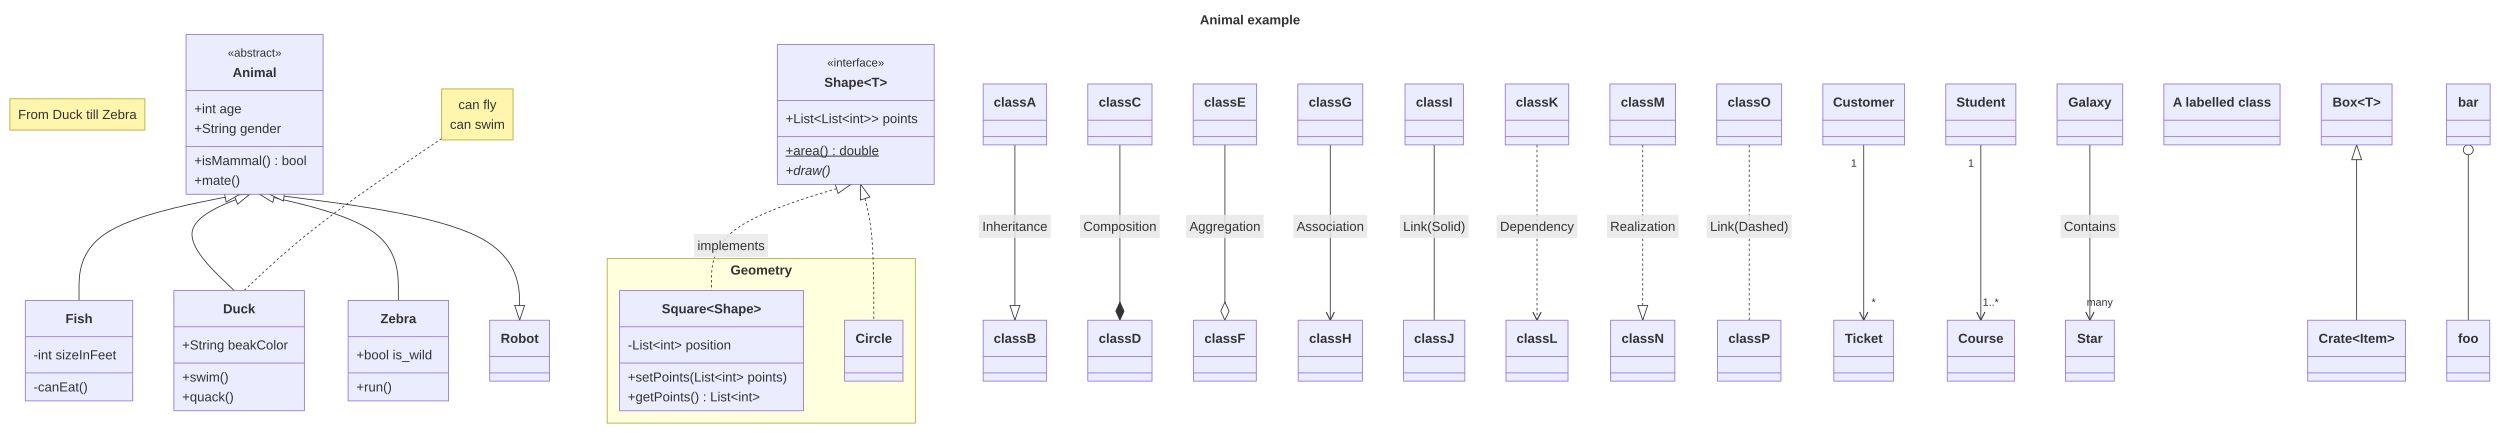
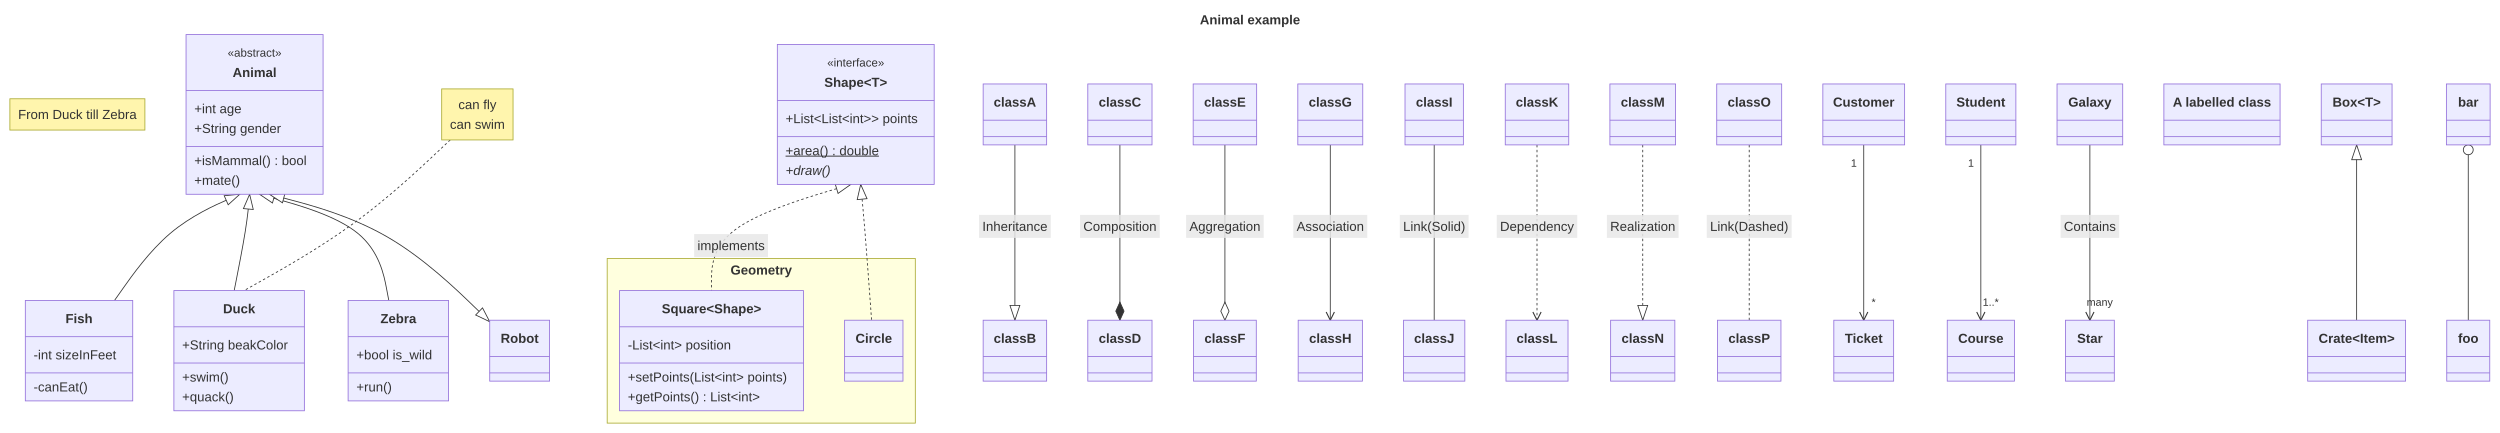
<svg xmlns="http://www.w3.org/2000/svg" id="mermaid" class="classDiagram" width="3036.97" height="526" viewBox="-2988.91 -42 3036.97 526" role="graphics-document document" aria-roledescription="classDiagram">
  <style>#mermaid{font-family:"trebuchet ms",verdana,arial,sans-serif;font-size:16px;fill:#333;}#mermaid .cls{fill:#ECECFF;stroke:#9370DB;stroke-width:1px;}#mermaid .div{stroke:#9370DB;stroke-width:1px;}#mermaid .rel{fill:none;stroke:#333;stroke-width:1px;}#mermaid .rel.dot{stroke-dasharray:3,3;}#mermaid .lbl{fill:#e8e8e8;opacity:0.85;}#mermaid .card{font-size:13px;}#mermaid .ns{fill:#ffffde;stroke:#aaaa33;stroke-width:1px;}#mermaid .note{fill:#fff5ad;stroke:#aaaa33;stroke-width:1px;}#mermaid .static{text-decoration:underline;}#mermaid .abstract{font-style:italic;}#mermaid .title{font-weight:bold;}#mermaid .ann{font-size:14px;}</style>
  <rect x="-2988.91" y="-42" width="3036.97" height="526" fill="white" />
  <defs>
    <marker id="cl-ext-s" viewBox="0 0 20 14" refX="1" refY="7" markerWidth="20" markerHeight="14" markerUnits="userSpaceOnUse" orient="auto">
      <path d="M1,7 L19,1 L19,13 z" fill="#fff" stroke="#333" />
    </marker>
    <marker id="cl-ext-e" viewBox="0 0 20 14" refX="19" refY="7" markerWidth="20" markerHeight="14" markerUnits="userSpaceOnUse" orient="auto">
      <path d="M19,7 L1,1 L1,13 z" fill="#fff" stroke="#333" />
    </marker>
    <marker id="cl-comp-s" viewBox="0 0 24 12" refX="1" refY="6" markerWidth="24" markerHeight="12" markerUnits="userSpaceOnUse" orient="auto">
      <path d="M1,6 L12,1 L23,6 L12,11 z" fill="#333" stroke="#333" />
    </marker>
    <marker id="cl-comp-e" viewBox="0 0 24 12" refX="23" refY="6" markerWidth="24" markerHeight="12" markerUnits="userSpaceOnUse" orient="auto">
      <path d="M1,6 L12,1 L23,6 L12,11 z" fill="#333" stroke="#333" />
    </marker>
    <marker id="cl-agg-s" viewBox="0 0 24 12" refX="1" refY="6" markerWidth="24" markerHeight="12" markerUnits="userSpaceOnUse" orient="auto">
      <path d="M1,6 L12,1 L23,6 L12,11 z" fill="#fff" stroke="#333" />
    </marker>
    <marker id="cl-agg-e" viewBox="0 0 24 12" refX="23" refY="6" markerWidth="24" markerHeight="12" markerUnits="userSpaceOnUse" orient="auto">
      <path d="M1,6 L12,1 L23,6 L12,11 z" fill="#fff" stroke="#333" />
    </marker>
    <marker id="cl-arrow-s" viewBox="0 0 12 12" refX="1" refY="6" markerWidth="12" markerHeight="12" markerUnits="userSpaceOnUse" orient="auto">
      <path d="M11,1 L1,6 L11,11" fill="none" stroke="#333" stroke-width="1.3" />
    </marker>
    <marker id="cl-arrow-e" viewBox="0 0 12 12" refX="11" refY="6" markerWidth="12" markerHeight="12" markerUnits="userSpaceOnUse" orient="auto">
      <path d="M1,1 L11,6 L1,11" fill="none" stroke="#333" stroke-width="1.3" />
    </marker>
    <marker id="cl-lolli-s" viewBox="0 0 14 14" refX="1" refY="7" markerWidth="14" markerHeight="14" markerUnits="userSpaceOnUse" orient="auto">
      <circle cx="7" cy="7" r="6" fill="#fff" stroke="#333" />
    </marker>
    <marker id="cl-lolli-e" viewBox="0 0 14 14" refX="13" refY="7" markerWidth="14" markerHeight="14" markerUnits="userSpaceOnUse" orient="auto">
      <circle cx="7" cy="7" r="6" fill="#fff" stroke="#333" />
    </marker>
  </defs>
  <text class="title" x="-1470.43" y="-18" text-anchor="middle" dominant-baseline="central">Animal example</text>
  <rect class="ns" x="-2251.3" y="272" width="374.3" height="200" />
  <text class="title" x="-2064.15" y="286" text-anchor="middle" dominant-baseline="central">Geometry</text>
-   <path class="rel" d="M-2685.66,194L-2702.33,200.5C-2719,207 -2752.33,220 -2755.46,239.5C-2758.59,259 -2731.51,285 -2717.96,298L-2704.42,311" marker-start="url(#cl-ext-s)" />
-   <path class="rel dot" d="M-2452.34,126.3L-2478.64,144.09C-2504.94,161.87 -2557.54,197.43 -2597.55,228.22C-2637.57,259 -2665,285 -2678.71,298L-2692.42,311" />
-   <path class="rel" d="M-2697.66,194L-2730.21,200.5C-2762.75,207 -2827.83,220 -2860.37,241.5C-2892.91,263 -2892.91,293 -2892.91,308L-2892.91,323" marker-start="url(#cl-ext-s)" />
-   <path class="rel" d="M-2673.66,194L-2645.55,200.5C-2617.45,207 -2561.23,220 -2533.12,241.5C-2505.01,263 -2505.01,293 -2505.01,308L-2505.01,323" marker-start="url(#cl-ext-s)" />
+   <path class="rel" d="M-2685.66,194L-2686.23,200.5C-2686.79,207 -2687.92,220 -2691.04,239.5C-2694.17,259 -2699.3,285 -2701.86,298L-2704.42,311" marker-start="url(#cl-ext-s)" />
+   <path class="rel dot" d="M-2441.99,128L-2460.61,145.5C-2479.23,163 -2516.47,198 -2558.21,228.5C-2599.95,259 -2646.19,285 -2669.31,298L-2692.42,311" />
+   <path class="rel" d="M-2697.66,194L-2712.43,200.5C-2727.21,207 -2756.75,220 -2782.11,241.5C-2807.47,263 -2828.66,293 -2839.25,308L-2849.84,323" marker-start="url(#cl-ext-s)" />
+   <path class="rel" d="M-2673.66,194L-2650.34,200.5C-2627.01,207 -2580.36,220 -2554.19,241.5C-2528.01,263 -2522.31,293 -2519.46,308L-2516.6,323" marker-start="url(#cl-ext-s)" />
  <path class="rel dot" d="M-1955.35,182L-1983.56,190.5C-2011.77,199 -2068.18,216 -2096.39,237.5C-2124.59,259 -2124.59,285 -2124.59,298L-2124.59,311" marker-start="url(#cl-ext-s)" />
  <rect class="lbl" x="-2145.69" y="242.3" width="89.79" height="28" />
  <text x="-2100.79" y="256.3" text-anchor="middle" dominant-baseline="central">implements</text>
-   <path class="rel dot" d="M-1943.35,182L-1940.7,190.5C-1938.05,199 -1932.74,216 -1930.09,243.5C-1927.44,271 -1927.44,309 -1927.44,328L-1927.44,347" marker-start="url(#cl-ext-s)" />
+   <path class="rel dot" d="M-1943.35,182L-1942.53,190.5C-1941.7,199 -1940.05,216 -1937.84,243.5C-1935.64,271 -1932.88,309 -1931.5,328L-1930.12,347" marker-start="url(#cl-ext-s)" />
  <path class="rel" d="M-1756.02,134L-1756.02,347" marker-end="url(#cl-ext-e)" />
  <rect class="lbl" x="-1799.6" y="219" width="87.15" height="28" />
  <text x="-1756.02" y="233" text-anchor="middle" dominant-baseline="central">Inheritance</text>
  <path class="rel" d="M-1628.46,134L-1628.46,347" marker-end="url(#cl-comp-e)" />
  <rect class="lbl" x="-1676.92" y="219" width="96.91" height="28" />
  <text x="-1628.46" y="233" text-anchor="middle" dominant-baseline="central">Composition</text>
  <path class="rel" d="M-1500.9,134L-1500.9,347" marker-end="url(#cl-agg-e)" />
  <rect class="lbl" x="-1548.04" y="219" width="94.27" height="28" />
  <text x="-1500.9" y="233" text-anchor="middle" dominant-baseline="central">Aggregation</text>
  <path class="rel" d="M-1372.9,134L-1372.9,347" marker-end="url(#cl-arrow-e)" />
  <rect class="lbl" x="-1417.8" y="219" width="89.81" height="28" />
  <text x="-1372.9" y="233" text-anchor="middle" dominant-baseline="central">Association</text>
  <path class="rel" d="M-1246.67,134L-1246.67,347" />
  <rect class="lbl" x="-1288.46" y="219" width="83.57" height="28" />
  <text x="-1246.67" y="233" text-anchor="middle" dominant-baseline="central">Link(Solid)</text>
  <path class="rel dot" d="M-1121.78,134L-1121.78,347" marker-end="url(#cl-arrow-e)" />
  <rect class="lbl" x="-1170.69" y="219" width="97.82" height="28" />
  <text x="-1121.78" y="233" text-anchor="middle" dominant-baseline="central">Dependency</text>
  <path class="rel dot" d="M-993.33,134L-993.33,347" marker-end="url(#cl-ext-e)" />
  <rect class="lbl" x="-1036.9" y="219" width="87.14" height="28" />
  <text x="-993.33" y="233" text-anchor="middle" dominant-baseline="central">Realization</text>
  <path class="rel dot" d="M-863.99,134L-863.99,347" />
  <rect class="lbl" x="-915.56" y="219" width="103.14" height="28" />
  <text x="-863.99" y="233" text-anchor="middle" dominant-baseline="central">Link(Dashed)</text>
  <path class="rel" d="M-724.87,134L-724.87,347" marker-end="url(#cl-arrow-e)" />
  <text class="card" x="-736.87" y="156" text-anchor="middle" dominant-baseline="central">1</text>
  <text class="card" x="-712.87" y="325" text-anchor="middle" dominant-baseline="central">*</text>
  <path class="rel" d="M-582.62,134L-582.62,347" marker-end="url(#cl-arrow-e)" />
  <text class="card" x="-594.62" y="156" text-anchor="middle" dominant-baseline="central">1</text>
  <text class="card" x="-570.62" y="325" text-anchor="middle" dominant-baseline="central">1..*</text>
  <path class="rel" d="M-450.15,134L-450.15,347" marker-end="url(#cl-arrow-e)" />
  <text class="card" x="-438.15" y="325" text-anchor="middle" dominant-baseline="central">many</text>
  <rect class="lbl" x="-485.72" y="219" width="71.14" height="28" />
  <text x="-450.15" y="233" text-anchor="middle" dominant-baseline="central">Contains</text>
-   <path class="rel" d="M-2661.66,194L-2610.99,200.5C-2560.33,207 -2458.99,220 -2408.32,245.5C-2357.65,271 -2357.65,309 -2357.65,328L-2357.65,347" marker-start="url(#cl-ext-s)" marker-end="url(#cl-ext-e)" />
+   <path class="rel" d="M-2661.66,194L-2637.01,200.5C-2612.35,207 -2563.03,220 -2518.42,245.81C-2473.81,271.61 -2433.9,310.22 -2413.95,329.53L-2393.99,348.84" marker-start="url(#cl-ext-s)" marker-end="url(#cl-ext-e)" />
  <path class="rel" d="M-126.09,134L-126.09,347" marker-start="url(#cl-ext-s)" />
  <path class="rel" d="M9.5,134L9.5,347" marker-start="url(#cl-lolli-s)" />
  <rect class="note" x="-2976.91" y="78" width="164.02" height="38" />
  <text x="-2894.9" y="97" text-anchor="middle" dominant-baseline="central">From Duck till Zebra</text>
  <rect class="cls" x="-2762.9" y="0" width="166.46" height="194" />
  <text class="ann" x="-2679.66" y="22" text-anchor="middle" dominant-baseline="central">«abstract»</text>
  <text class="title" x="-2679.66" y="46" text-anchor="middle" dominant-baseline="central">Animal</text>
  <line class="div" x1="-2762.9" y1="68" x2="-2596.43" y2="68" />
  <text x="-2752.9" y="90" text-anchor="start" dominant-baseline="central">+int age</text>
  <text x="-2752.9" y="114" text-anchor="start" dominant-baseline="central">+String gender</text>
  <line class="div" x1="-2762.9" y1="136" x2="-2596.43" y2="136" />
  <text x="-2752.9" y="153" text-anchor="start" dominant-baseline="central">+isMammal() : bool</text>
  <text x="-2752.9" y="177" text-anchor="start" dominant-baseline="central">+mate()</text>
  <rect class="cls" x="-2777.67" y="311" width="158.5" height="146" />
  <text class="title" x="-2698.42" y="333" text-anchor="middle" dominant-baseline="central">Duck</text>
  <line class="div" x1="-2777.67" y1="355" x2="-2619.18" y2="355" />
  <text x="-2767.67" y="377" text-anchor="start" dominant-baseline="central">+String beakColor</text>
  <line class="div" x1="-2777.67" y1="399" x2="-2619.18" y2="399" />
  <text x="-2767.67" y="416" text-anchor="start" dominant-baseline="central">+swim()</text>
  <text x="-2767.67" y="440" text-anchor="start" dominant-baseline="central">+quack()</text>
  <rect class="note" x="-2452.34" y="66" width="86.67" height="62" />
  <text x="-2409" y="85" text-anchor="middle" dominant-baseline="central">can fly</text>
  <text x="-2409" y="109" text-anchor="middle" dominant-baseline="central">can swim</text>
  <rect class="cls" x="-2958.15" y="323" width="130.48" height="122" />
  <text class="title" x="-2892.91" y="345" text-anchor="middle" dominant-baseline="central">Fish</text>
  <line class="div" x1="-2958.15" y1="367" x2="-2827.67" y2="367" />
  <text x="-2948.15" y="389" text-anchor="start" dominant-baseline="central">-int sizeInFeet</text>
  <line class="div" x1="-2958.15" y1="411" x2="-2827.67" y2="411" />
  <text x="-2948.15" y="428" text-anchor="start" dominant-baseline="central">-canEat()</text>
  <rect class="cls" x="-2566.02" y="323" width="122.03" height="122" />
  <text class="title" x="-2505.01" y="345" text-anchor="middle" dominant-baseline="central">Zebra</text>
  <line class="div" x1="-2566.02" y1="367" x2="-2443.99" y2="367" />
  <text x="-2556.02" y="389" text-anchor="start" dominant-baseline="central">+bool is_wild</text>
  <line class="div" x1="-2566.02" y1="411" x2="-2443.99" y2="411" />
  <text x="-2556.02" y="428" text-anchor="start" dominant-baseline="central">+run()</text>
  <rect class="cls" x="-2044.62" y="12" width="190.54" height="170" />
  <text class="ann" x="-1949.35" y="34" text-anchor="middle" dominant-baseline="central">«interface»</text>
  <text class="title" x="-1949.35" y="58" text-anchor="middle" dominant-baseline="central">Shape&lt;T&gt;</text>
  <line class="div" x1="-2044.62" y1="80" x2="-1854.08" y2="80" />
  <text x="-2034.62" y="102" text-anchor="start" dominant-baseline="central">+List&lt;List&lt;int&gt;&gt; points</text>
  <line class="div" x1="-2044.62" y1="124" x2="-1854.08" y2="124" />
  <text class="static" x="-2034.62" y="141" text-anchor="start" dominant-baseline="central">+area() : double</text>
  <text class="abstract" x="-2034.62" y="165" text-anchor="start" dominant-baseline="central">+draw()</text>
  <rect class="cls" x="-2236.3" y="311" width="223.42" height="146" />
  <text class="title" x="-2124.59" y="333" text-anchor="middle" dominant-baseline="central">Square&lt;Shape&gt;</text>
  <line class="div" x1="-2236.3" y1="355" x2="-2012.88" y2="355" />
  <text x="-2226.3" y="377" text-anchor="start" dominant-baseline="central">-List&lt;int&gt; position</text>
  <line class="div" x1="-2236.3" y1="399" x2="-2012.88" y2="399" />
  <text x="-2226.3" y="416" text-anchor="start" dominant-baseline="central">+setPoints(List&lt;int&gt; points)</text>
  <text x="-2226.3" y="440" text-anchor="start" dominant-baseline="central">+getPoints() : List&lt;int&gt;</text>
  <rect class="cls" x="-1962.88" y="347" width="70.88" height="74" />
  <text class="title" x="-1927.44" y="369" text-anchor="middle" dominant-baseline="central">Circle</text>
  <line class="div" x1="-1962.88" y1="391" x2="-1892" y2="391" />
  <line class="div" x1="-1962.88" y1="411" x2="-1892" y2="411" />
  <rect class="cls" x="-1794.58" y="60" width="77.12" height="74" />
  <text class="title" x="-1756.02" y="82" text-anchor="middle" dominant-baseline="central">classA</text>
  <line class="div" x1="-1794.58" y1="104" x2="-1717.46" y2="104" />
  <line class="div" x1="-1794.58" y1="124" x2="-1717.46" y2="124" />
  <rect class="cls" x="-1794.58" y="347" width="77.12" height="74" />
  <text class="title" x="-1756.02" y="369" text-anchor="middle" dominant-baseline="central">classB</text>
  <line class="div" x1="-1794.58" y1="391" x2="-1717.46" y2="391" />
  <line class="div" x1="-1794.58" y1="411" x2="-1717.46" y2="411" />
  <rect class="cls" x="-1667.46" y="60" width="78" height="74" />
  <text class="title" x="-1628.46" y="82" text-anchor="middle" dominant-baseline="central">classC</text>
  <line class="div" x1="-1667.46" y1="104" x2="-1589.46" y2="104" />
  <line class="div" x1="-1667.46" y1="124" x2="-1589.46" y2="124" />
  <rect class="cls" x="-1667.46" y="347" width="78" height="74" />
  <text class="title" x="-1628.46" y="369" text-anchor="middle" dominant-baseline="central">classD</text>
  <line class="div" x1="-1667.46" y1="391" x2="-1589.46" y2="391" />
  <line class="div" x1="-1667.46" y1="411" x2="-1589.46" y2="411" />
  <rect class="cls" x="-1539.46" y="60" width="77.12" height="74" />
  <text class="title" x="-1500.9" y="82" text-anchor="middle" dominant-baseline="central">classE</text>
  <line class="div" x1="-1539.46" y1="104" x2="-1462.34" y2="104" />
  <line class="div" x1="-1539.46" y1="124" x2="-1462.34" y2="124" />
  <rect class="cls" x="-1539.02" y="347" width="76.22" height="74" />
  <text class="title" x="-1500.9" y="369" text-anchor="middle" dominant-baseline="central">classF</text>
  <line class="div" x1="-1539.02" y1="391" x2="-1462.79" y2="391" />
  <line class="div" x1="-1539.02" y1="411" x2="-1462.79" y2="411" />
  <rect class="cls" x="-1412.34" y="60" width="78.9" height="74" />
  <text class="title" x="-1372.9" y="82" text-anchor="middle" dominant-baseline="central">classG</text>
  <line class="div" x1="-1412.34" y1="104" x2="-1333.45" y2="104" />
  <line class="div" x1="-1412.34" y1="124" x2="-1333.45" y2="124" />
  <rect class="cls" x="-1411.9" y="347" width="78" height="74" />
  <text class="title" x="-1372.9" y="369" text-anchor="middle" dominant-baseline="central">classH</text>
  <line class="div" x1="-1411.9" y1="391" x2="-1333.9" y2="391" />
  <line class="div" x1="-1411.9" y1="411" x2="-1333.9" y2="411" />
  <rect class="cls" x="-1282.12" y="60" width="70.9" height="74" />
  <text class="title" x="-1246.67" y="82" text-anchor="middle" dominant-baseline="central">classI</text>
  <line class="div" x1="-1282.12" y1="104" x2="-1211.22" y2="104" />
  <line class="div" x1="-1282.12" y1="124" x2="-1211.22" y2="124" />
  <rect class="cls" x="-1283.9" y="347" width="74.45" height="74" />
  <text class="title" x="-1246.67" y="369" text-anchor="middle" dominant-baseline="central">classJ</text>
  <line class="div" x1="-1283.9" y1="391" x2="-1209.45" y2="391" />
  <line class="div" x1="-1283.9" y1="411" x2="-1209.45" y2="411" />
  <rect class="cls" x="-1160.34" y="60" width="77.12" height="74" />
  <text class="title" x="-1121.78" y="82" text-anchor="middle" dominant-baseline="central">classK</text>
  <line class="div" x1="-1160.34" y1="104" x2="-1083.22" y2="104" />
  <line class="div" x1="-1160.34" y1="124" x2="-1083.22" y2="124" />
  <rect class="cls" x="-1159.45" y="347" width="75.34" height="74" />
  <text class="title" x="-1121.78" y="369" text-anchor="middle" dominant-baseline="central">classL</text>
  <line class="div" x1="-1159.45" y1="391" x2="-1084.1" y2="391" />
  <line class="div" x1="-1159.45" y1="411" x2="-1084.1" y2="411" />
  <rect class="cls" x="-1033.22" y="60" width="79.78" height="74" />
  <text class="title" x="-993.33" y="82" text-anchor="middle" dominant-baseline="central">classM</text>
  <line class="div" x1="-1033.22" y1="104" x2="-953.44" y2="104" />
  <line class="div" x1="-1033.22" y1="124" x2="-953.44" y2="124" />
  <rect class="cls" x="-1032.33" y="347" width="78" height="74" />
  <text class="title" x="-993.33" y="369" text-anchor="middle" dominant-baseline="central">classN</text>
  <line class="div" x1="-1032.33" y1="391" x2="-954.33" y2="391" />
  <line class="div" x1="-1032.33" y1="411" x2="-954.33" y2="411" />
  <rect class="cls" x="-903.44" y="60" width="78.9" height="74" />
  <text class="title" x="-863.99" y="82" text-anchor="middle" dominant-baseline="central">classO</text>
  <line class="div" x1="-903.44" y1="104" x2="-824.54" y2="104" />
  <line class="div" x1="-903.44" y1="124" x2="-824.54" y2="124" />
  <rect class="cls" x="-902.55" y="347" width="77.12" height="74" />
  <text class="title" x="-863.99" y="369" text-anchor="middle" dominant-baseline="central">classP</text>
  <line class="div" x1="-902.55" y1="391" x2="-825.43" y2="391" />
  <line class="div" x1="-902.55" y1="411" x2="-825.43" y2="411" />
  <rect class="cls" x="-774.54" y="60" width="99.34" height="74" />
  <text class="title" x="-724.87" y="82" text-anchor="middle" dominant-baseline="central">Customer</text>
  <line class="div" x1="-774.54" y1="104" x2="-675.2" y2="104" />
  <line class="div" x1="-774.54" y1="124" x2="-675.2" y2="124" />
  <rect class="cls" x="-761.21" y="347" width="72.67" height="74" />
  <text class="title" x="-724.87" y="369" text-anchor="middle" dominant-baseline="central">Ticket</text>
  <line class="div" x1="-761.21" y1="391" x2="-688.54" y2="391" />
  <line class="div" x1="-761.21" y1="411" x2="-688.54" y2="411" />
  <rect class="cls" x="-625.2" y="60" width="85.15" height="74" />
  <text class="title" x="-582.62" y="82" text-anchor="middle" dominant-baseline="central">Student</text>
  <line class="div" x1="-625.2" y1="104" x2="-540.05" y2="104" />
  <line class="div" x1="-625.2" y1="124" x2="-540.05" y2="124" />
  <rect class="cls" x="-623.41" y="347" width="81.57" height="74" />
  <text class="title" x="-582.62" y="369" text-anchor="middle" dominant-baseline="central">Course</text>
  <line class="div" x1="-623.41" y1="391" x2="-541.84" y2="391" />
  <line class="div" x1="-623.41" y1="411" x2="-541.84" y2="411" />
  <rect class="cls" x="-490.05" y="60" width="79.79" height="74" />
  <text class="title" x="-450.15" y="82" text-anchor="middle" dominant-baseline="central">Galaxy</text>
  <line class="div" x1="-490.05" y1="104" x2="-410.26" y2="104" />
  <line class="div" x1="-490.05" y1="124" x2="-410.26" y2="124" />
  <rect class="cls" x="-479.82" y="347" width="59.34" height="74" />
  <text class="title" x="-450.15" y="369" text-anchor="middle" dominant-baseline="central">Star</text>
  <line class="div" x1="-479.82" y1="391" x2="-420.48" y2="391" />
  <line class="div" x1="-479.82" y1="411" x2="-420.48" y2="411" />
  <rect class="cls" x="-2393.99" y="347" width="72.69" height="74" />
  <text class="title" x="-2357.65" y="369" text-anchor="middle" dominant-baseline="central">Robot</text>
  <line class="div" x1="-2393.99" y1="391" x2="-2321.3" y2="391" />
  <line class="div" x1="-2393.99" y1="411" x2="-2321.3" y2="411" />
  <rect class="cls" x="-169.1" y="60" width="86.03" height="74" />
  <text class="title" x="-126.09" y="82" text-anchor="middle" dominant-baseline="central">Box&lt;T&gt;</text>
  <line class="div" x1="-169.1" y1="104" x2="-83.07" y2="104" />
  <line class="div" x1="-169.1" y1="124" x2="-83.07" y2="124" />
  <rect class="cls" x="-185.55" y="347" width="118.93" height="74" />
  <text class="title" x="-126.09" y="369" text-anchor="middle" dominant-baseline="central">Crate&lt;Item&gt;</text>
  <line class="div" x1="-185.55" y1="391" x2="-66.62" y2="391" />
  <line class="div" x1="-185.55" y1="411" x2="-66.62" y2="411" />
  <rect class="cls" x="-17.06" y="60" width="53.12" height="74" />
  <text class="title" x="9.5" y="82" text-anchor="middle" dominant-baseline="central">bar</text>
  <line class="div" x1="-17.06" y1="104" x2="36.06" y2="104" />
  <line class="div" x1="-17.06" y1="124" x2="36.06" y2="124" />
  <rect class="cls" x="-16.62" y="347" width="52.24" height="74" />
  <text class="title" x="9.5" y="369" text-anchor="middle" dominant-baseline="central">foo</text>
  <line class="div" x1="-16.62" y1="391" x2="35.62" y2="391" />
  <line class="div" x1="-16.62" y1="411" x2="35.62" y2="411" />
  <rect class="cls" x="-360.26" y="60" width="141.15" height="74" />
  <text class="title" x="-289.68" y="82" text-anchor="middle" dominant-baseline="central">A labelled class</text>
  <line class="div" x1="-360.26" y1="104" x2="-219.1" y2="104" />
  <line class="div" x1="-360.26" y1="124" x2="-219.1" y2="124" />
</svg>
